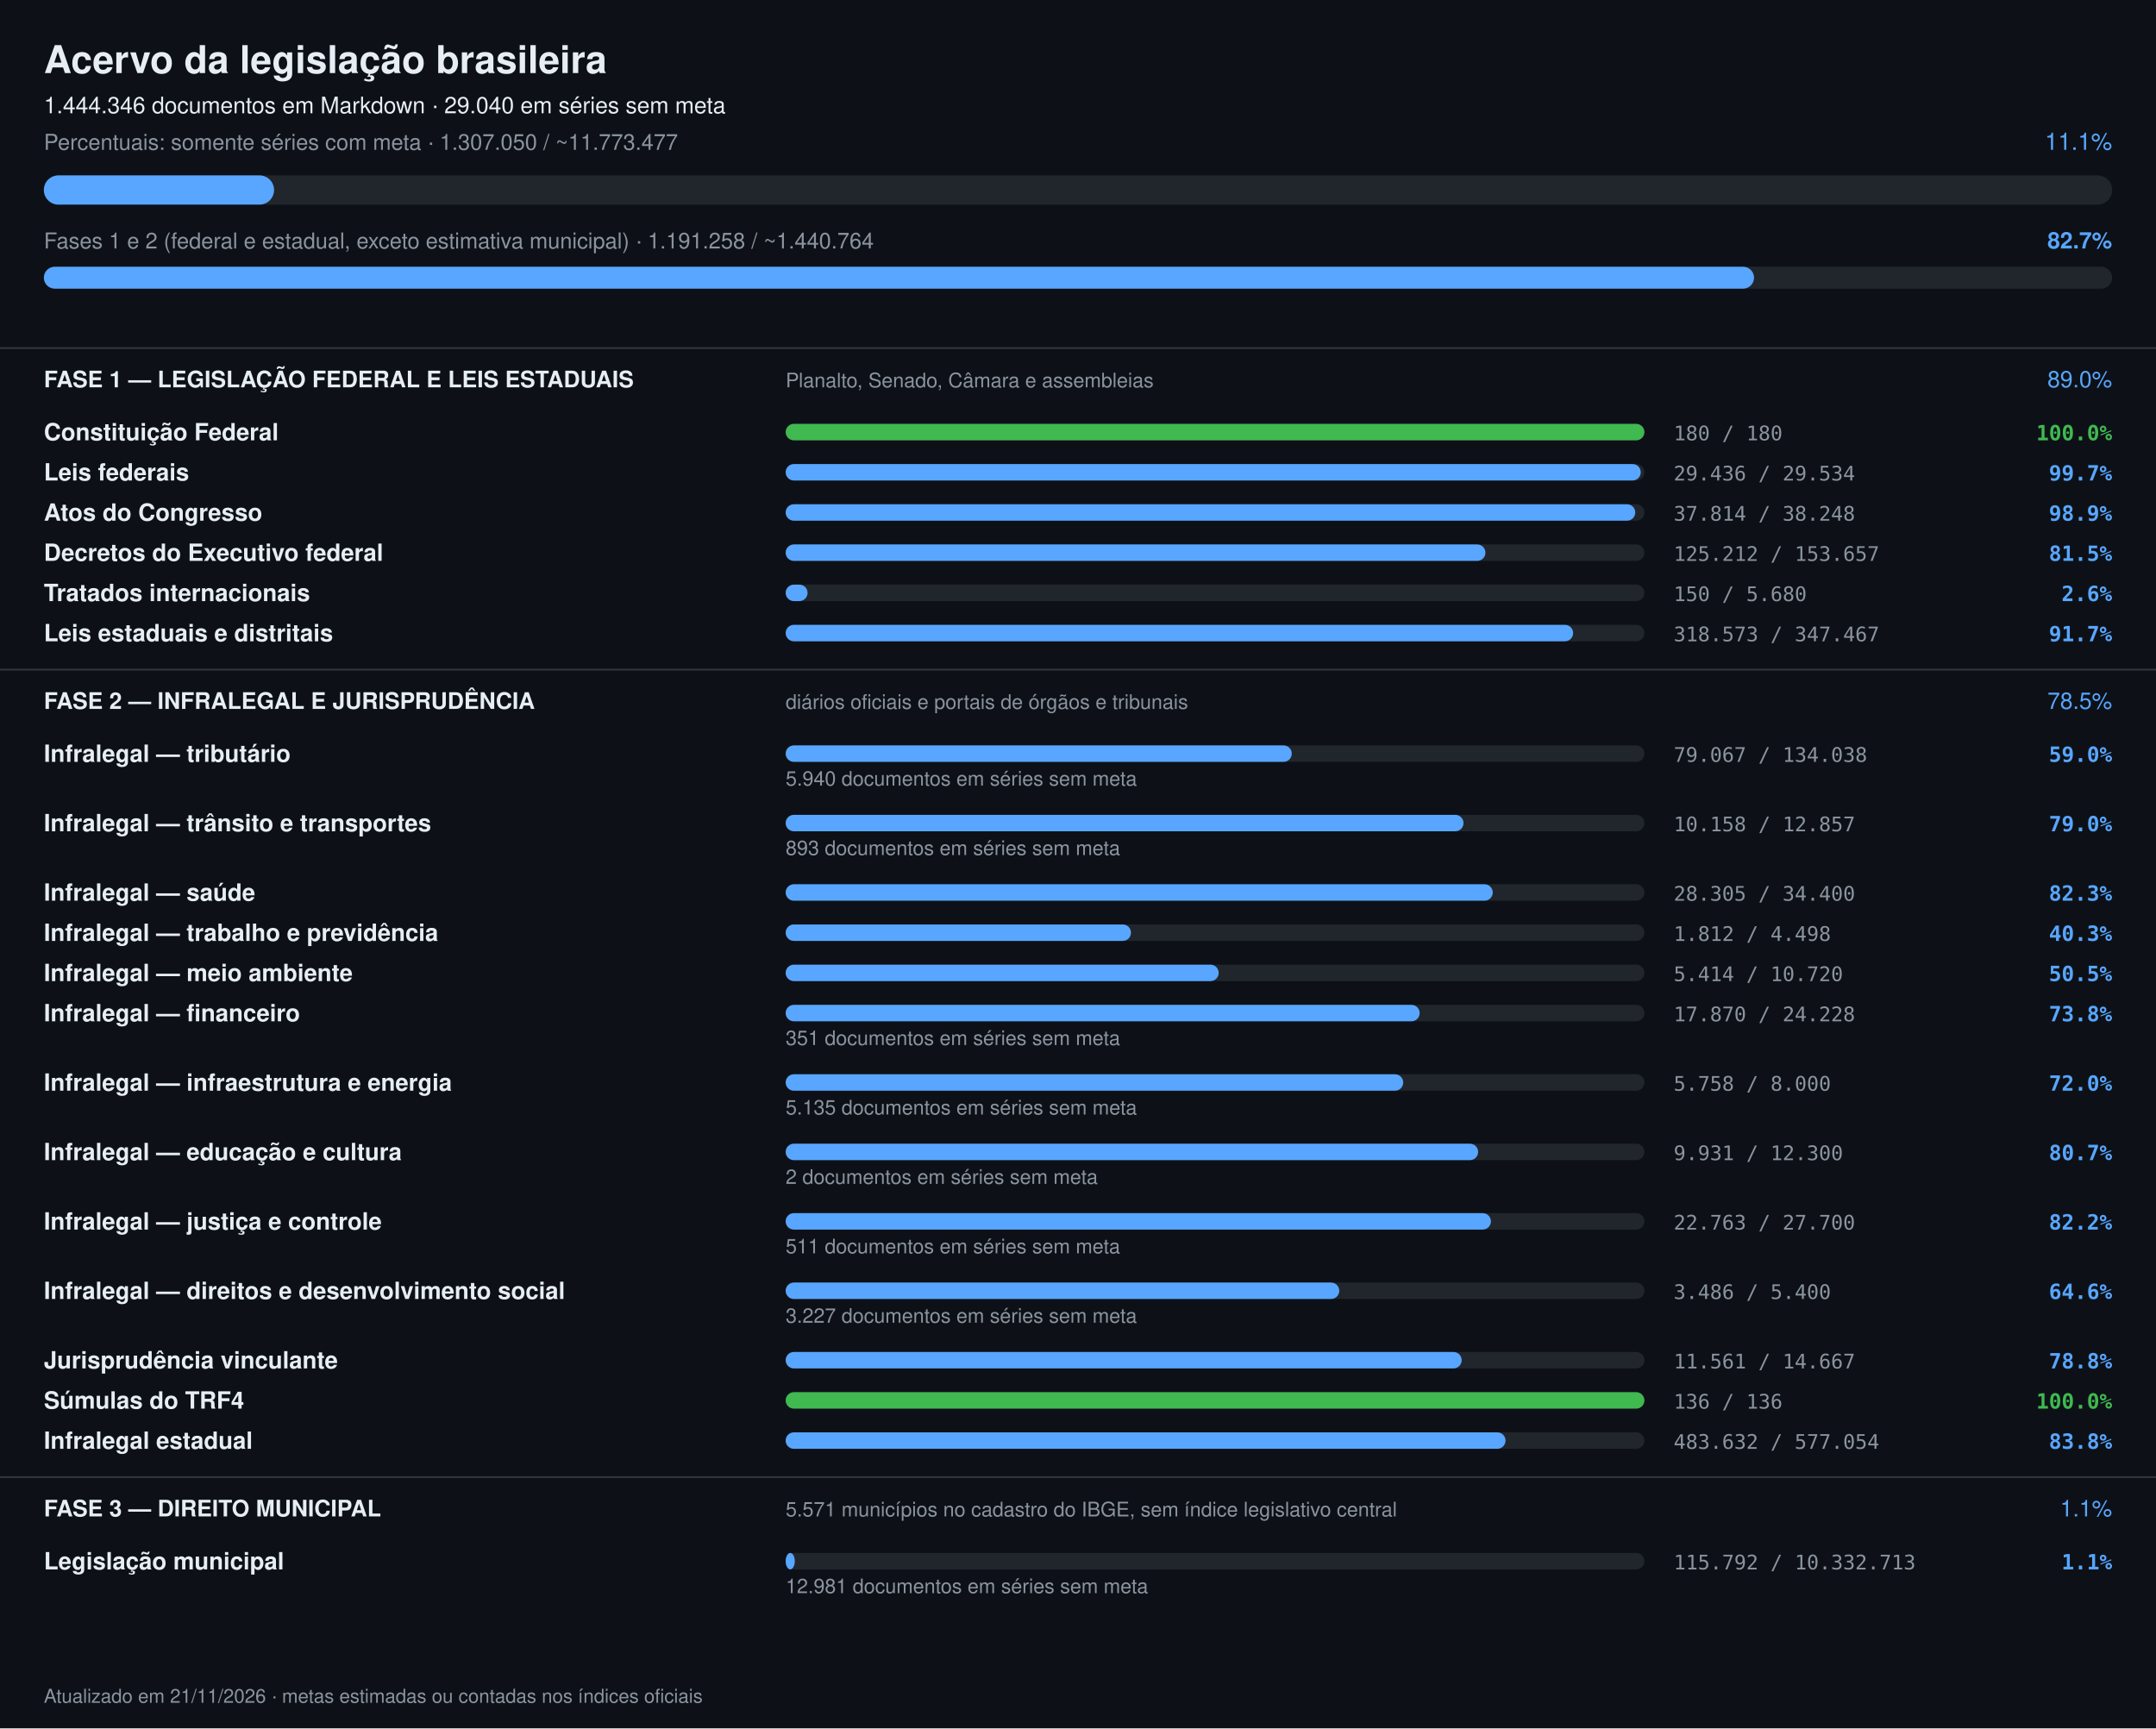
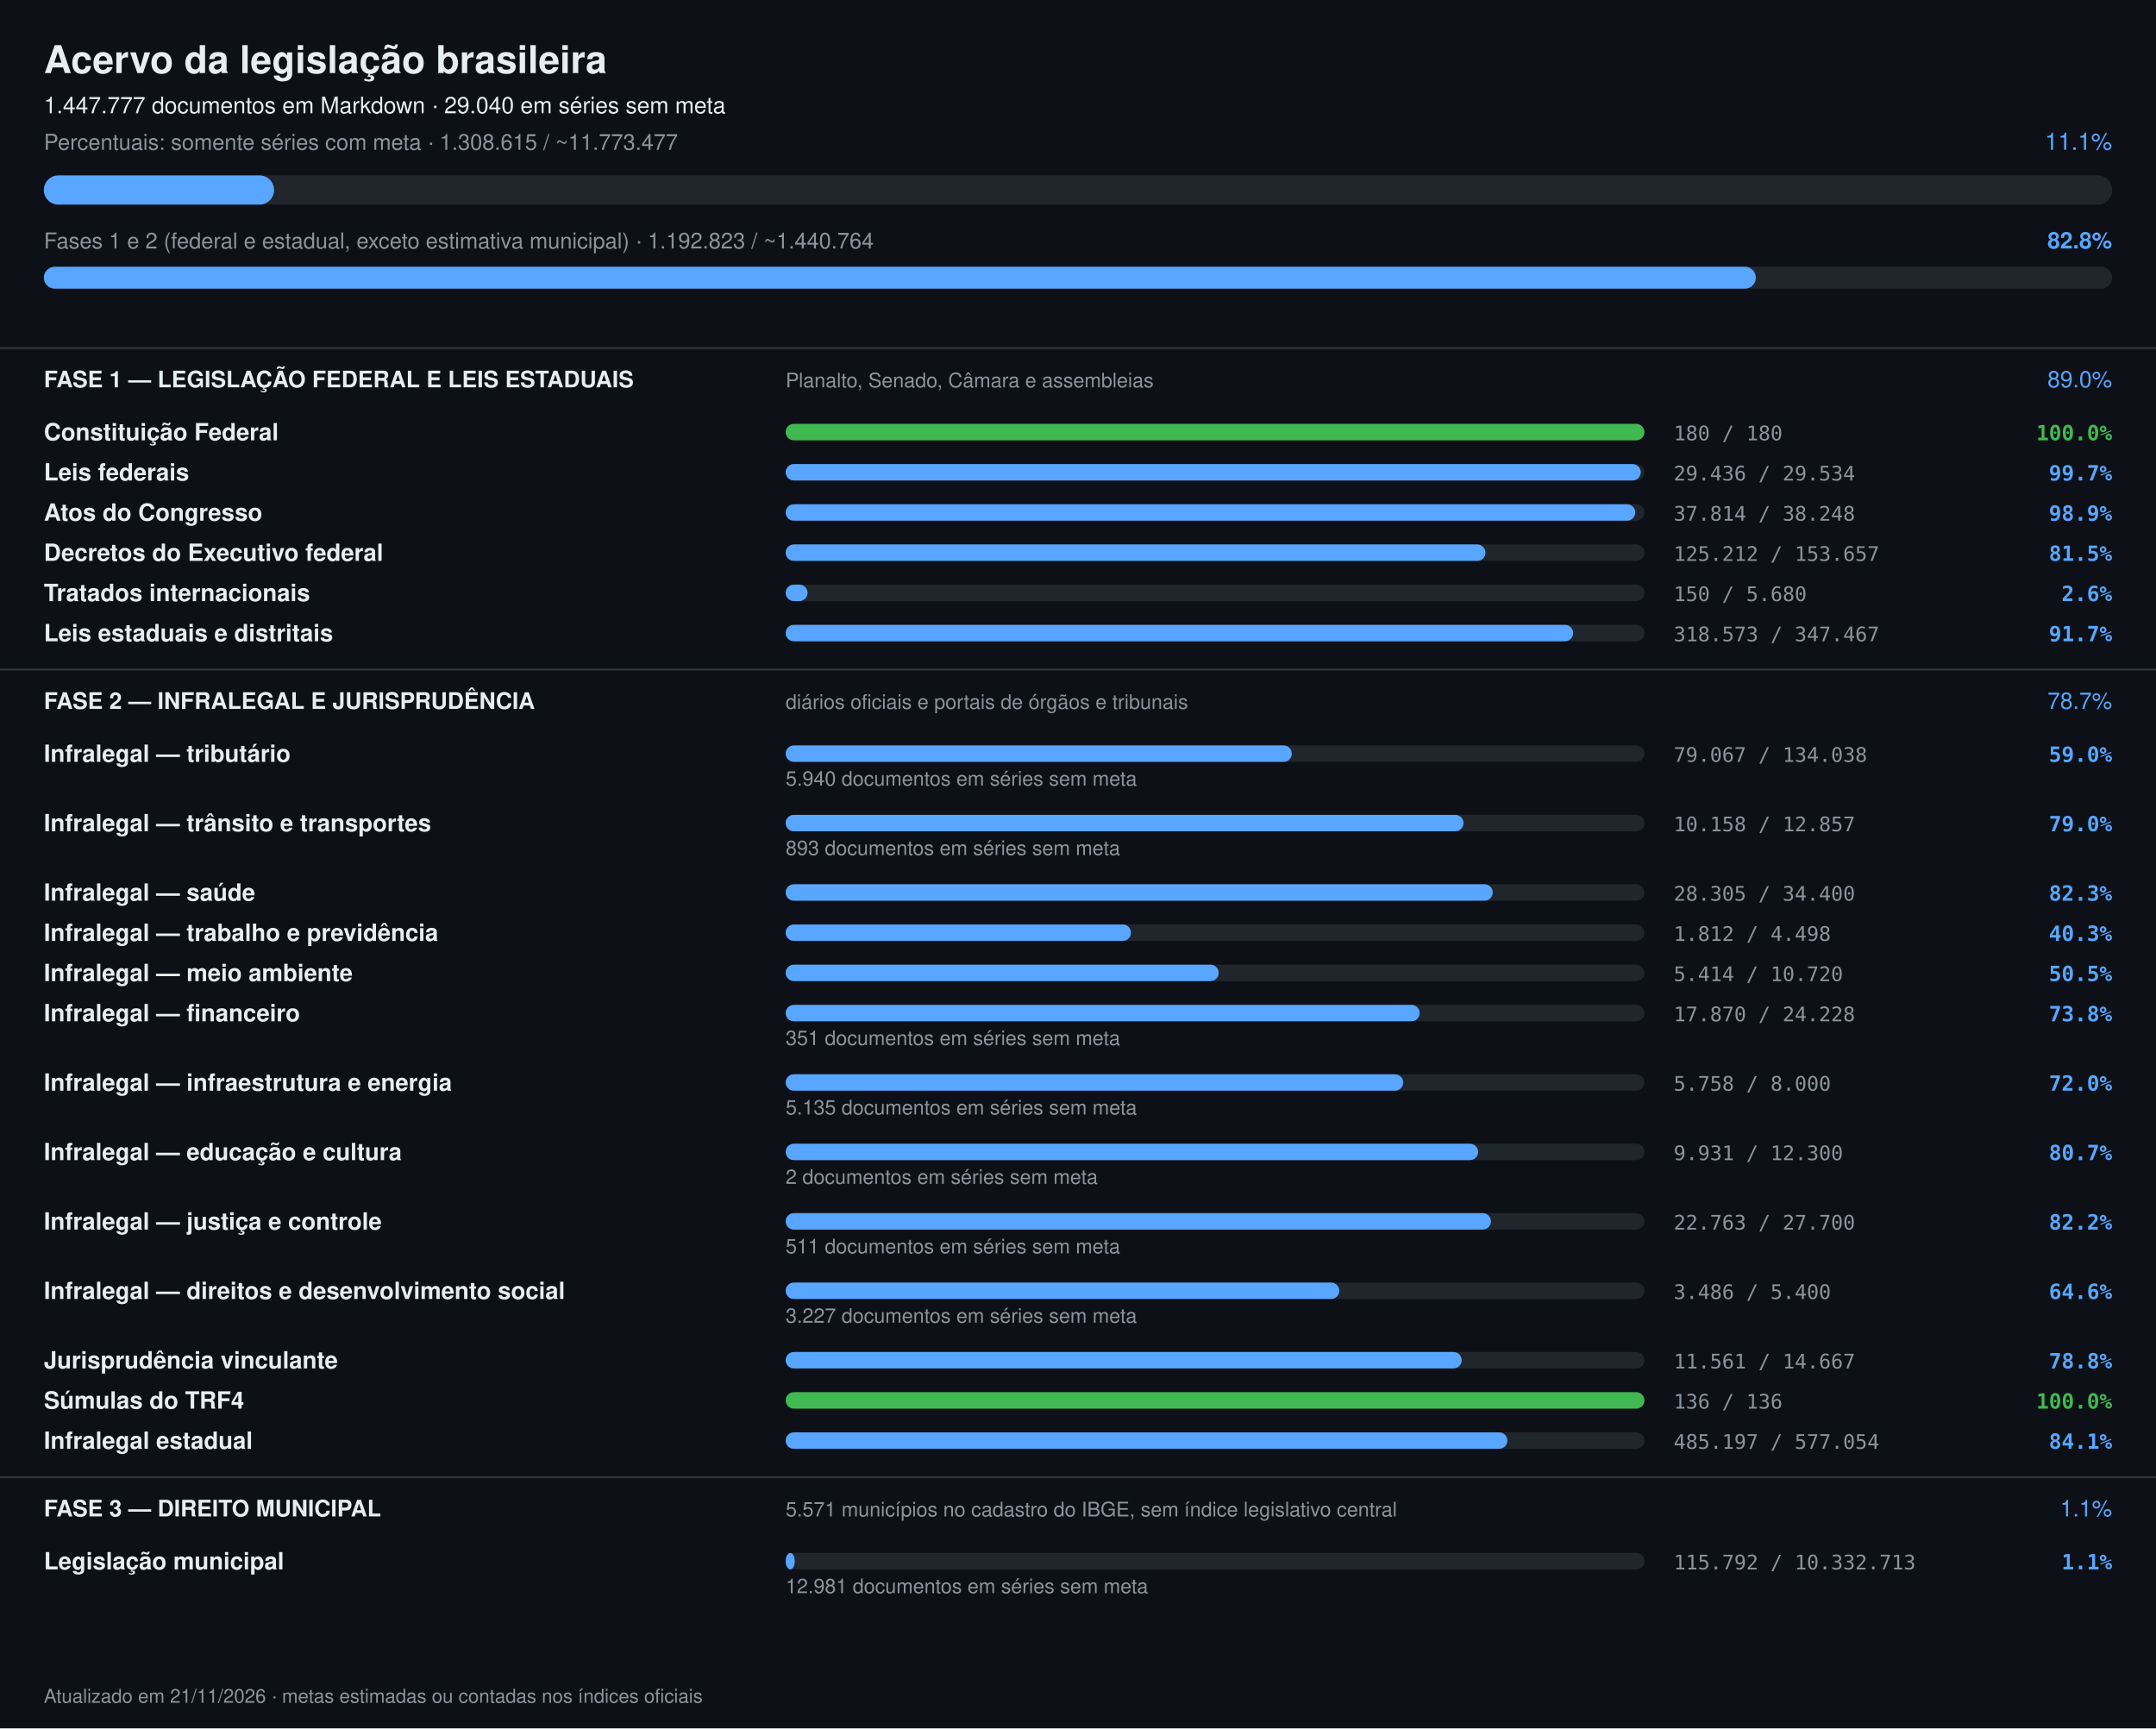
<svg xmlns="http://www.w3.org/2000/svg" width="1180" height="946" viewBox="0 0 1180 946" font-family="-apple-system,Segoe UI,Helvetica,Arial,sans-serif">
  <rect width="1180" height="946" fill="#0d1117" />
  <text x="24" y="40" font-size="21" font-weight="700" fill="#e6edf3">Acervo da legislação brasileira</text>
-   <text x="24" y="62" font-size="12.5" fill="#e6edf3">1.444.346 documentos em Markdown · 29.040 em séries sem meta</text>
-   <text x="24" y="82" font-size="12" fill="#8b949e">Percentuais: somente séries com meta · 1.307.050 / ~11.773.477</text>
+   <text x="24" y="62" font-size="12.5" fill="#e6edf3">1.447.777 documentos em Markdown · 29.040 em séries sem meta</text>
+   <text x="24" y="82" font-size="12" fill="#8b949e">Percentuais: somente séries com meta · 1.308.615 / ~11.773.477</text>
  <text x="1156" y="82" font-size="13" text-anchor="end" fill="#58a6ff">11.1%</text>
  <rect x="24" y="96" width="1132" height="16" rx="8" fill="#21262d" />
  <rect x="24" y="96" width="126" height="16" rx="8" fill="#58a6ff" />
-   <text x="24" y="136" font-size="12" fill="#8b949e">Fases 1 e 2 (federal e estadual, exceto estimativa municipal) · 1.191.258 / ~1.440.764</text>
-   <text x="1156" y="136" font-size="12.5" font-weight="600" text-anchor="end" fill="#58a6ff">82.7%</text>
+   <text x="24" y="136" font-size="12" fill="#8b949e">Fases 1 e 2 (federal e estadual, exceto estimativa municipal) · 1.192.823 / ~1.440.764</text>
+   <text x="1156" y="136" font-size="12.5" font-weight="600" text-anchor="end" fill="#58a6ff">82.8%</text>
  <rect x="24" y="146" width="1132" height="12" rx="6" fill="#21262d" />
-   <rect x="24" y="146" width="936" height="12" rx="6" fill="#58a6ff" />
+   <rect x="24" y="146" width="937" height="12" rx="6" fill="#58a6ff" />
  <rect x="0" y="190" width="1180" height="1" fill="#30363d" />
  <text x="24" y="212" font-size="12.5" font-weight="700" fill="#e6edf3">FASE 1 — LEGISLAÇÃO FEDERAL E LEIS ESTADUAIS</text>
  <text x="430" y="212" font-size="11" fill="#8b949e">Planalto, Senado, Câmara e assembleias</text>
  <text x="1156" y="212" font-size="12.5" text-anchor="end" fill="#58a6ff">89.0%</text>
  <text x="24" y="241" font-size="13" font-weight="600" fill="#e6edf3">Constituição Federal</text>
  <rect x="430" y="232" width="470" height="9" rx="4.5" fill="#21262d" />
  <rect x="430" y="232" width="470" height="9" rx="4.5" fill="#3fb950" />
  <text x="916" y="241" font-size="11" fill="#8b949e" font-family="ui-monospace,monospace">180 / 180</text>
  <text x="1156" y="241" font-size="11.5" text-anchor="end" font-weight="600" fill="#3fb950" font-family="ui-monospace,monospace">100.0%</text>
  <text x="24" y="263" font-size="13" font-weight="600" fill="#e6edf3">Leis federais</text>
  <rect x="430" y="254" width="470" height="9" rx="4.5" fill="#21262d" />
  <rect x="430" y="254" width="468" height="9" rx="4.5" fill="#58a6ff" />
  <text x="916" y="263" font-size="11" fill="#8b949e" font-family="ui-monospace,monospace">29.436 / 29.534</text>
  <text x="1156" y="263" font-size="11.5" text-anchor="end" font-weight="600" fill="#58a6ff" font-family="ui-monospace,monospace">99.7%</text>
  <text x="24" y="285" font-size="13" font-weight="600" fill="#e6edf3">Atos do Congresso</text>
  <rect x="430" y="276" width="470" height="9" rx="4.5" fill="#21262d" />
  <rect x="430" y="276" width="465" height="9" rx="4.5" fill="#58a6ff" />
  <text x="916" y="285" font-size="11" fill="#8b949e" font-family="ui-monospace,monospace">37.814 / 38.248</text>
  <text x="1156" y="285" font-size="11.5" text-anchor="end" font-weight="600" fill="#58a6ff" font-family="ui-monospace,monospace">98.9%</text>
  <text x="24" y="307" font-size="13" font-weight="600" fill="#e6edf3">Decretos do Executivo federal</text>
  <rect x="430" y="298" width="470" height="9" rx="4.5" fill="#21262d" />
  <rect x="430" y="298" width="383" height="9" rx="4.5" fill="#58a6ff" />
  <text x="916" y="307" font-size="11" fill="#8b949e" font-family="ui-monospace,monospace">125.212 / 153.657</text>
  <text x="1156" y="307" font-size="11.5" text-anchor="end" font-weight="600" fill="#58a6ff" font-family="ui-monospace,monospace">81.5%</text>
  <text x="24" y="329" font-size="13" font-weight="600" fill="#e6edf3">Tratados internacionais</text>
  <rect x="430" y="320" width="470" height="9" rx="4.5" fill="#21262d" />
  <rect x="430" y="320" width="12" height="9" rx="4.5" fill="#58a6ff" />
  <text x="916" y="329" font-size="11" fill="#8b949e" font-family="ui-monospace,monospace">150 / 5.680</text>
  <text x="1156" y="329" font-size="11.5" text-anchor="end" font-weight="600" fill="#58a6ff" font-family="ui-monospace,monospace">2.6%</text>
  <text x="24" y="351" font-size="13" font-weight="600" fill="#e6edf3">Leis estaduais e distritais</text>
  <rect x="430" y="342" width="470" height="9" rx="4.5" fill="#21262d" />
  <rect x="430" y="342" width="431" height="9" rx="4.5" fill="#58a6ff" />
  <text x="916" y="351" font-size="11" fill="#8b949e" font-family="ui-monospace,monospace">318.573 / 347.467</text>
  <text x="1156" y="351" font-size="11.5" text-anchor="end" font-weight="600" fill="#58a6ff" font-family="ui-monospace,monospace">91.7%</text>
  <rect x="0" y="366" width="1180" height="1" fill="#30363d" />
  <text x="24" y="388" font-size="12.5" font-weight="700" fill="#e6edf3">FASE 2 — INFRALEGAL E JURISPRUDÊNCIA</text>
  <text x="430" y="388" font-size="11" fill="#8b949e">diários oficiais e portais de órgãos e tribunais</text>
-   <text x="1156" y="388" font-size="12.5" text-anchor="end" fill="#58a6ff">78.5%</text>
+   <text x="1156" y="388" font-size="12.5" text-anchor="end" fill="#58a6ff">78.7%</text>
  <text x="24" y="417" font-size="13" font-weight="600" fill="#e6edf3">Infralegal — tributário</text>
  <rect x="430" y="408" width="470" height="9" rx="4.5" fill="#21262d" />
  <rect x="430" y="408" width="277" height="9" rx="4.5" fill="#58a6ff" />
  <text x="916" y="417" font-size="11" fill="#8b949e" font-family="ui-monospace,monospace">79.067 / 134.038</text>
  <text x="1156" y="417" font-size="11.5" text-anchor="end" font-weight="600" fill="#58a6ff" font-family="ui-monospace,monospace">59.0%</text>
  <text x="430" y="430" font-size="11" fill="#8b949e">5.940 documentos em séries sem meta</text>
  <text x="24" y="455" font-size="13" font-weight="600" fill="#e6edf3">Infralegal — trânsito e transportes</text>
  <rect x="430" y="446" width="470" height="9" rx="4.5" fill="#21262d" />
  <rect x="430" y="446" width="371" height="9" rx="4.5" fill="#58a6ff" />
  <text x="916" y="455" font-size="11" fill="#8b949e" font-family="ui-monospace,monospace">10.158 / 12.857</text>
  <text x="1156" y="455" font-size="11.5" text-anchor="end" font-weight="600" fill="#58a6ff" font-family="ui-monospace,monospace">79.0%</text>
  <text x="430" y="468" font-size="11" fill="#8b949e">893 documentos em séries sem meta</text>
  <text x="24" y="493" font-size="13" font-weight="600" fill="#e6edf3">Infralegal — saúde</text>
  <rect x="430" y="484" width="470" height="9" rx="4.5" fill="#21262d" />
  <rect x="430" y="484" width="387" height="9" rx="4.5" fill="#58a6ff" />
  <text x="916" y="493" font-size="11" fill="#8b949e" font-family="ui-monospace,monospace">28.305 / 34.400</text>
  <text x="1156" y="493" font-size="11.5" text-anchor="end" font-weight="600" fill="#58a6ff" font-family="ui-monospace,monospace">82.3%</text>
  <text x="24" y="515" font-size="13" font-weight="600" fill="#e6edf3">Infralegal — trabalho e previdência</text>
  <rect x="430" y="506" width="470" height="9" rx="4.5" fill="#21262d" />
  <rect x="430" y="506" width="189" height="9" rx="4.5" fill="#58a6ff" />
  <text x="916" y="515" font-size="11" fill="#8b949e" font-family="ui-monospace,monospace">1.812 / 4.498</text>
  <text x="1156" y="515" font-size="11.5" text-anchor="end" font-weight="600" fill="#58a6ff" font-family="ui-monospace,monospace">40.3%</text>
  <text x="24" y="537" font-size="13" font-weight="600" fill="#e6edf3">Infralegal — meio ambiente</text>
  <rect x="430" y="528" width="470" height="9" rx="4.5" fill="#21262d" />
  <rect x="430" y="528" width="237" height="9" rx="4.5" fill="#58a6ff" />
  <text x="916" y="537" font-size="11" fill="#8b949e" font-family="ui-monospace,monospace">5.414 / 10.720</text>
  <text x="1156" y="537" font-size="11.5" text-anchor="end" font-weight="600" fill="#58a6ff" font-family="ui-monospace,monospace">50.5%</text>
  <text x="24" y="559" font-size="13" font-weight="600" fill="#e6edf3">Infralegal — financeiro</text>
  <rect x="430" y="550" width="470" height="9" rx="4.5" fill="#21262d" />
  <rect x="430" y="550" width="347" height="9" rx="4.5" fill="#58a6ff" />
  <text x="916" y="559" font-size="11" fill="#8b949e" font-family="ui-monospace,monospace">17.870 / 24.228</text>
  <text x="1156" y="559" font-size="11.5" text-anchor="end" font-weight="600" fill="#58a6ff" font-family="ui-monospace,monospace">73.8%</text>
  <text x="430" y="572" font-size="11" fill="#8b949e">351 documentos em séries sem meta</text>
  <text x="24" y="597" font-size="13" font-weight="600" fill="#e6edf3">Infralegal — infraestrutura e energia</text>
  <rect x="430" y="588" width="470" height="9" rx="4.5" fill="#21262d" />
  <rect x="430" y="588" width="338" height="9" rx="4.5" fill="#58a6ff" />
  <text x="916" y="597" font-size="11" fill="#8b949e" font-family="ui-monospace,monospace">5.758 / 8.000</text>
  <text x="1156" y="597" font-size="11.5" text-anchor="end" font-weight="600" fill="#58a6ff" font-family="ui-monospace,monospace">72.0%</text>
  <text x="430" y="610" font-size="11" fill="#8b949e">5.135 documentos em séries sem meta</text>
  <text x="24" y="635" font-size="13" font-weight="600" fill="#e6edf3">Infralegal — educação e cultura</text>
  <rect x="430" y="626" width="470" height="9" rx="4.5" fill="#21262d" />
  <rect x="430" y="626" width="379" height="9" rx="4.5" fill="#58a6ff" />
  <text x="916" y="635" font-size="11" fill="#8b949e" font-family="ui-monospace,monospace">9.931 / 12.300</text>
  <text x="1156" y="635" font-size="11.5" text-anchor="end" font-weight="600" fill="#58a6ff" font-family="ui-monospace,monospace">80.7%</text>
  <text x="430" y="648" font-size="11" fill="#8b949e">2 documentos em séries sem meta</text>
  <text x="24" y="673" font-size="13" font-weight="600" fill="#e6edf3">Infralegal — justiça e controle</text>
  <rect x="430" y="664" width="470" height="9" rx="4.5" fill="#21262d" />
  <rect x="430" y="664" width="386" height="9" rx="4.5" fill="#58a6ff" />
  <text x="916" y="673" font-size="11" fill="#8b949e" font-family="ui-monospace,monospace">22.763 / 27.700</text>
  <text x="1156" y="673" font-size="11.5" text-anchor="end" font-weight="600" fill="#58a6ff" font-family="ui-monospace,monospace">82.2%</text>
  <text x="430" y="686" font-size="11" fill="#8b949e">511 documentos em séries sem meta</text>
  <text x="24" y="711" font-size="13" font-weight="600" fill="#e6edf3">Infralegal — direitos e desenvolvimento social</text>
  <rect x="430" y="702" width="470" height="9" rx="4.5" fill="#21262d" />
  <rect x="430" y="702" width="303" height="9" rx="4.5" fill="#58a6ff" />
  <text x="916" y="711" font-size="11" fill="#8b949e" font-family="ui-monospace,monospace">3.486 / 5.400</text>
  <text x="1156" y="711" font-size="11.5" text-anchor="end" font-weight="600" fill="#58a6ff" font-family="ui-monospace,monospace">64.6%</text>
  <text x="430" y="724" font-size="11" fill="#8b949e">3.227 documentos em séries sem meta</text>
  <text x="24" y="749" font-size="13" font-weight="600" fill="#e6edf3">Jurisprudência vinculante</text>
  <rect x="430" y="740" width="470" height="9" rx="4.5" fill="#21262d" />
  <rect x="430" y="740" width="370" height="9" rx="4.5" fill="#58a6ff" />
  <text x="916" y="749" font-size="11" fill="#8b949e" font-family="ui-monospace,monospace">11.561 / 14.667</text>
  <text x="1156" y="749" font-size="11.5" text-anchor="end" font-weight="600" fill="#58a6ff" font-family="ui-monospace,monospace">78.8%</text>
  <text x="24" y="771" font-size="13" font-weight="600" fill="#e6edf3">Súmulas do TRF4</text>
  <rect x="430" y="762" width="470" height="9" rx="4.5" fill="#21262d" />
  <rect x="430" y="762" width="470" height="9" rx="4.5" fill="#3fb950" />
  <text x="916" y="771" font-size="11" fill="#8b949e" font-family="ui-monospace,monospace">136 / 136</text>
  <text x="1156" y="771" font-size="11.5" text-anchor="end" font-weight="600" fill="#3fb950" font-family="ui-monospace,monospace">100.0%</text>
  <text x="24" y="793" font-size="13" font-weight="600" fill="#e6edf3">Infralegal estadual</text>
  <rect x="430" y="784" width="470" height="9" rx="4.5" fill="#21262d" />
-   <rect x="430" y="784" width="394" height="9" rx="4.5" fill="#58a6ff" />
-   <text x="916" y="793" font-size="11" fill="#8b949e" font-family="ui-monospace,monospace">483.632 / 577.054</text>
-   <text x="1156" y="793" font-size="11.5" text-anchor="end" font-weight="600" fill="#58a6ff" font-family="ui-monospace,monospace">83.8%</text>
+   <rect x="430" y="784" width="395" height="9" rx="4.5" fill="#58a6ff" />
+   <text x="916" y="793" font-size="11" fill="#8b949e" font-family="ui-monospace,monospace">485.197 / 577.054</text>
+   <text x="1156" y="793" font-size="11.5" text-anchor="end" font-weight="600" fill="#58a6ff" font-family="ui-monospace,monospace">84.1%</text>
  <rect x="0" y="808" width="1180" height="1" fill="#30363d" />
  <text x="24" y="830" font-size="12.5" font-weight="700" fill="#e6edf3">FASE 3 — DIREITO MUNICIPAL</text>
  <text x="430" y="830" font-size="11" fill="#8b949e">5.571 municípios no cadastro do IBGE, sem índice legislativo central</text>
  <text x="1156" y="830" font-size="12.5" text-anchor="end" fill="#58a6ff">1.1%</text>
  <text x="24" y="859" font-size="13" font-weight="600" fill="#e6edf3">Legislação municipal</text>
  <rect x="430" y="850" width="470" height="9" rx="4.5" fill="#21262d" />
  <rect x="430" y="850" width="5" height="9" rx="4.5" fill="#58a6ff" />
  <text x="916" y="859" font-size="11" fill="#8b949e" font-family="ui-monospace,monospace">115.792 / 10.332.713</text>
  <text x="1156" y="859" font-size="11.5" text-anchor="end" font-weight="600" fill="#58a6ff" font-family="ui-monospace,monospace">1.1%</text>
  <text x="430" y="872" font-size="11" fill="#8b949e">12.981 documentos em séries sem meta</text>
  <text x="24" y="932" font-size="10.5" fill="#8b949e">Atualizado em 21/11/2026 · metas estimadas ou contadas nos índices oficiais</text>
</svg>
